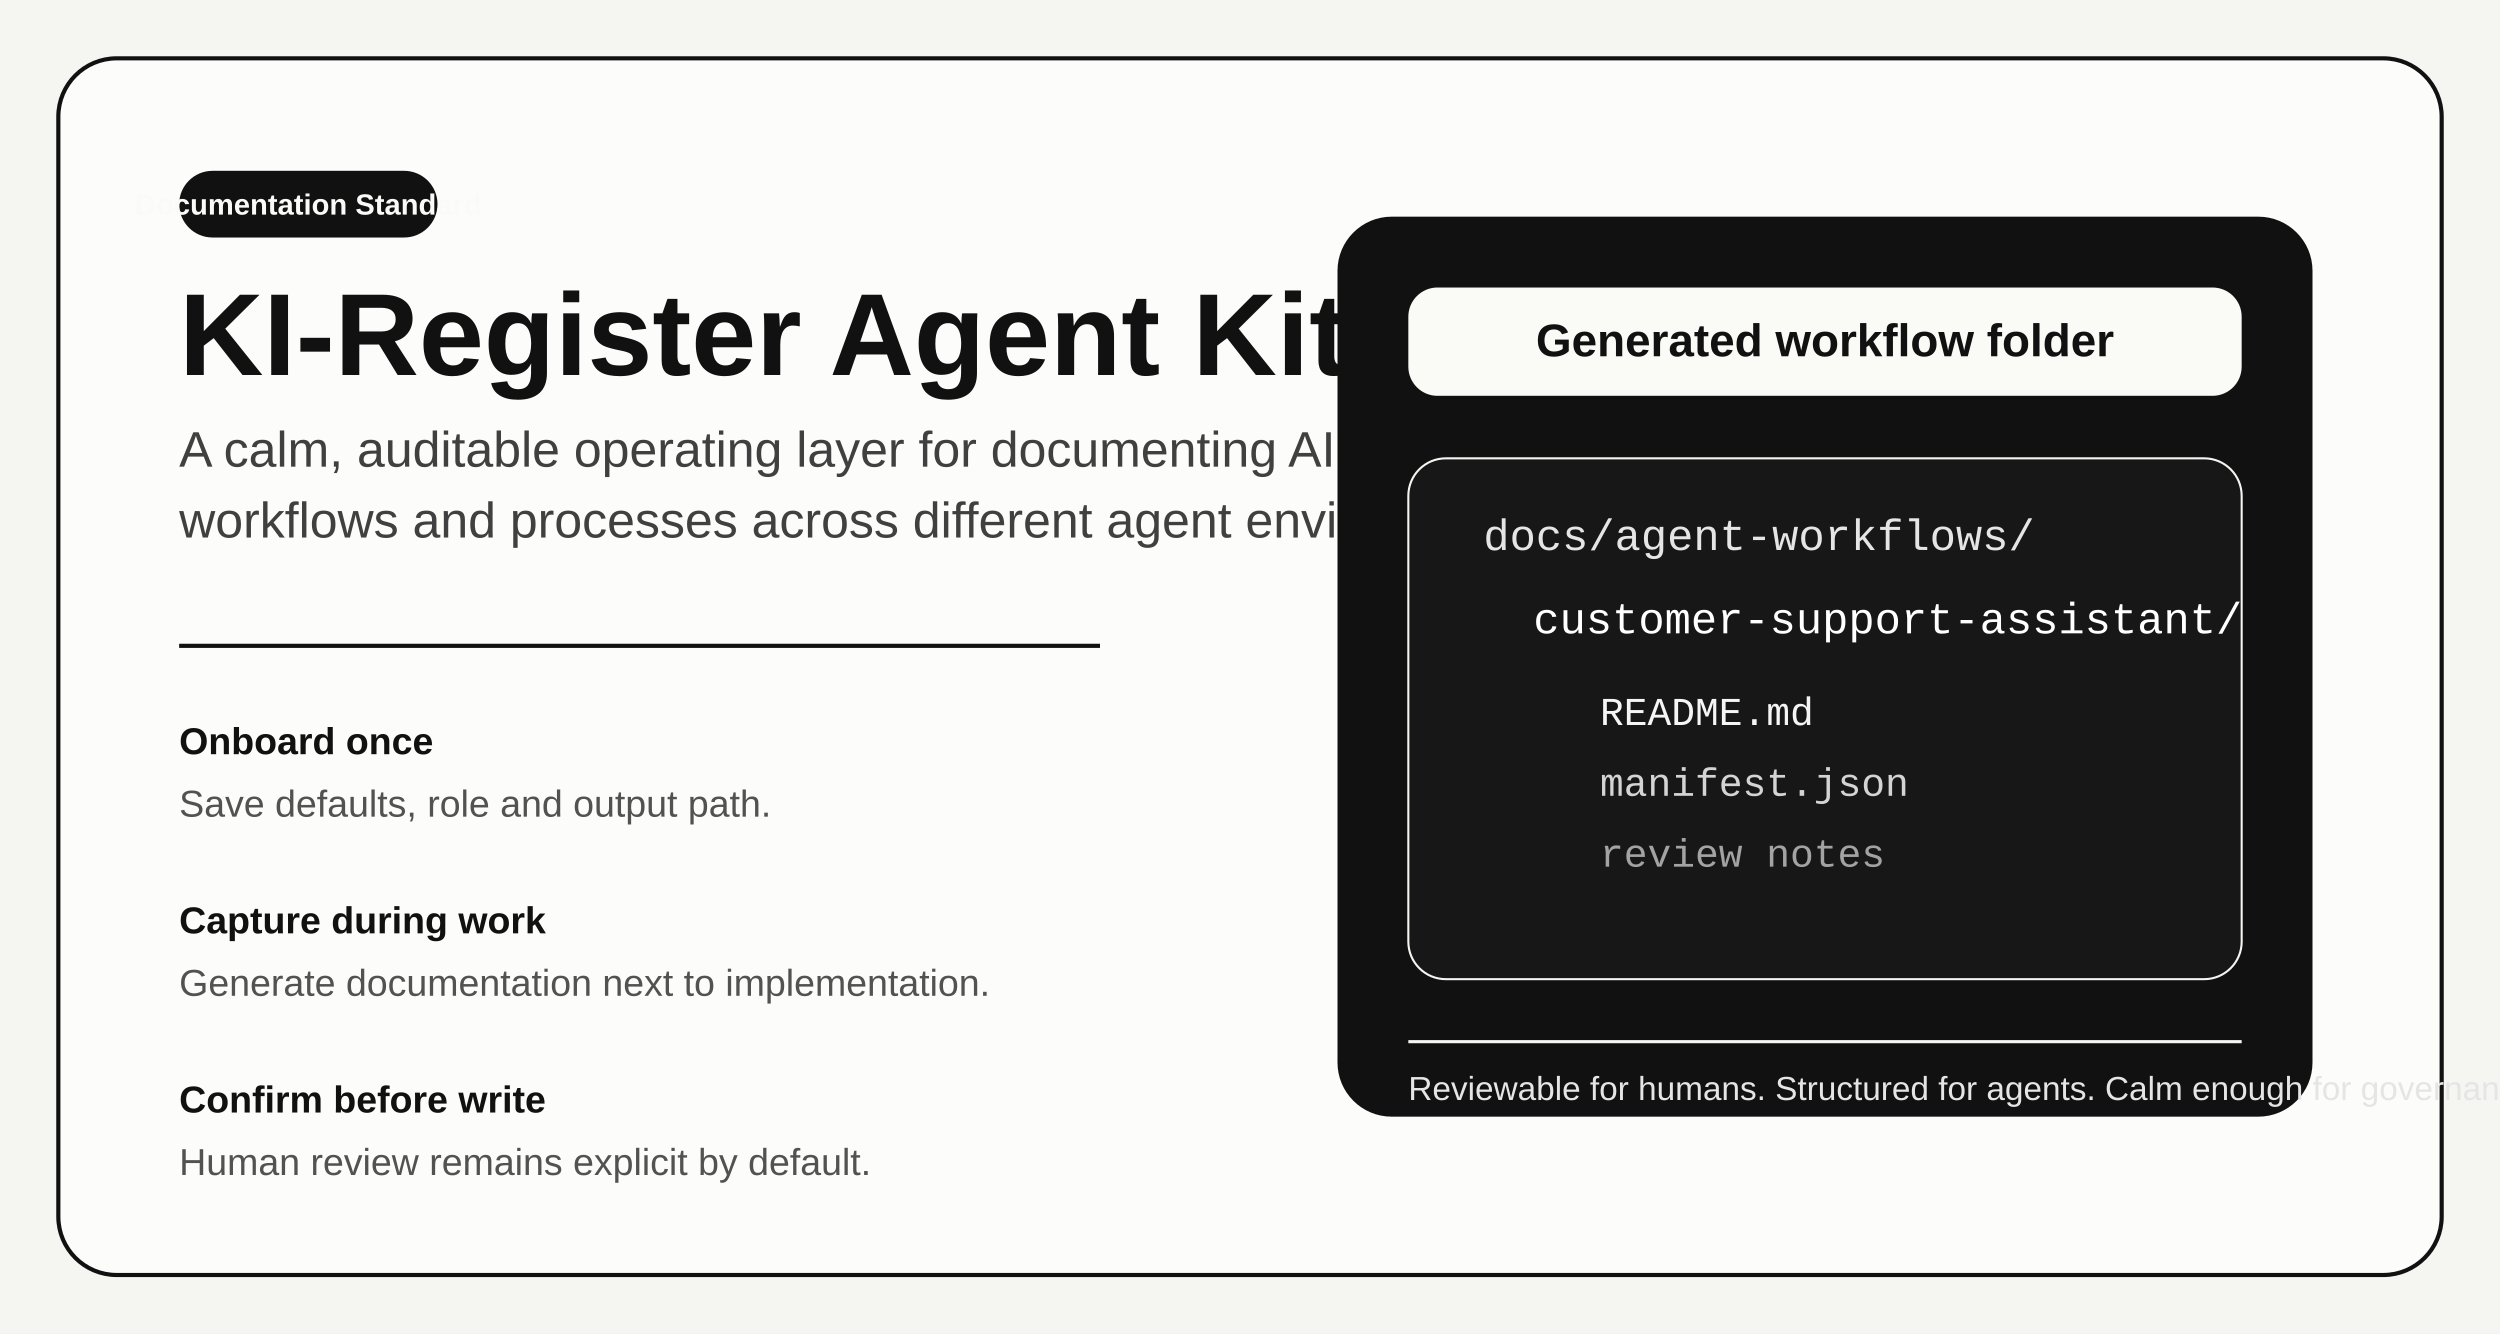
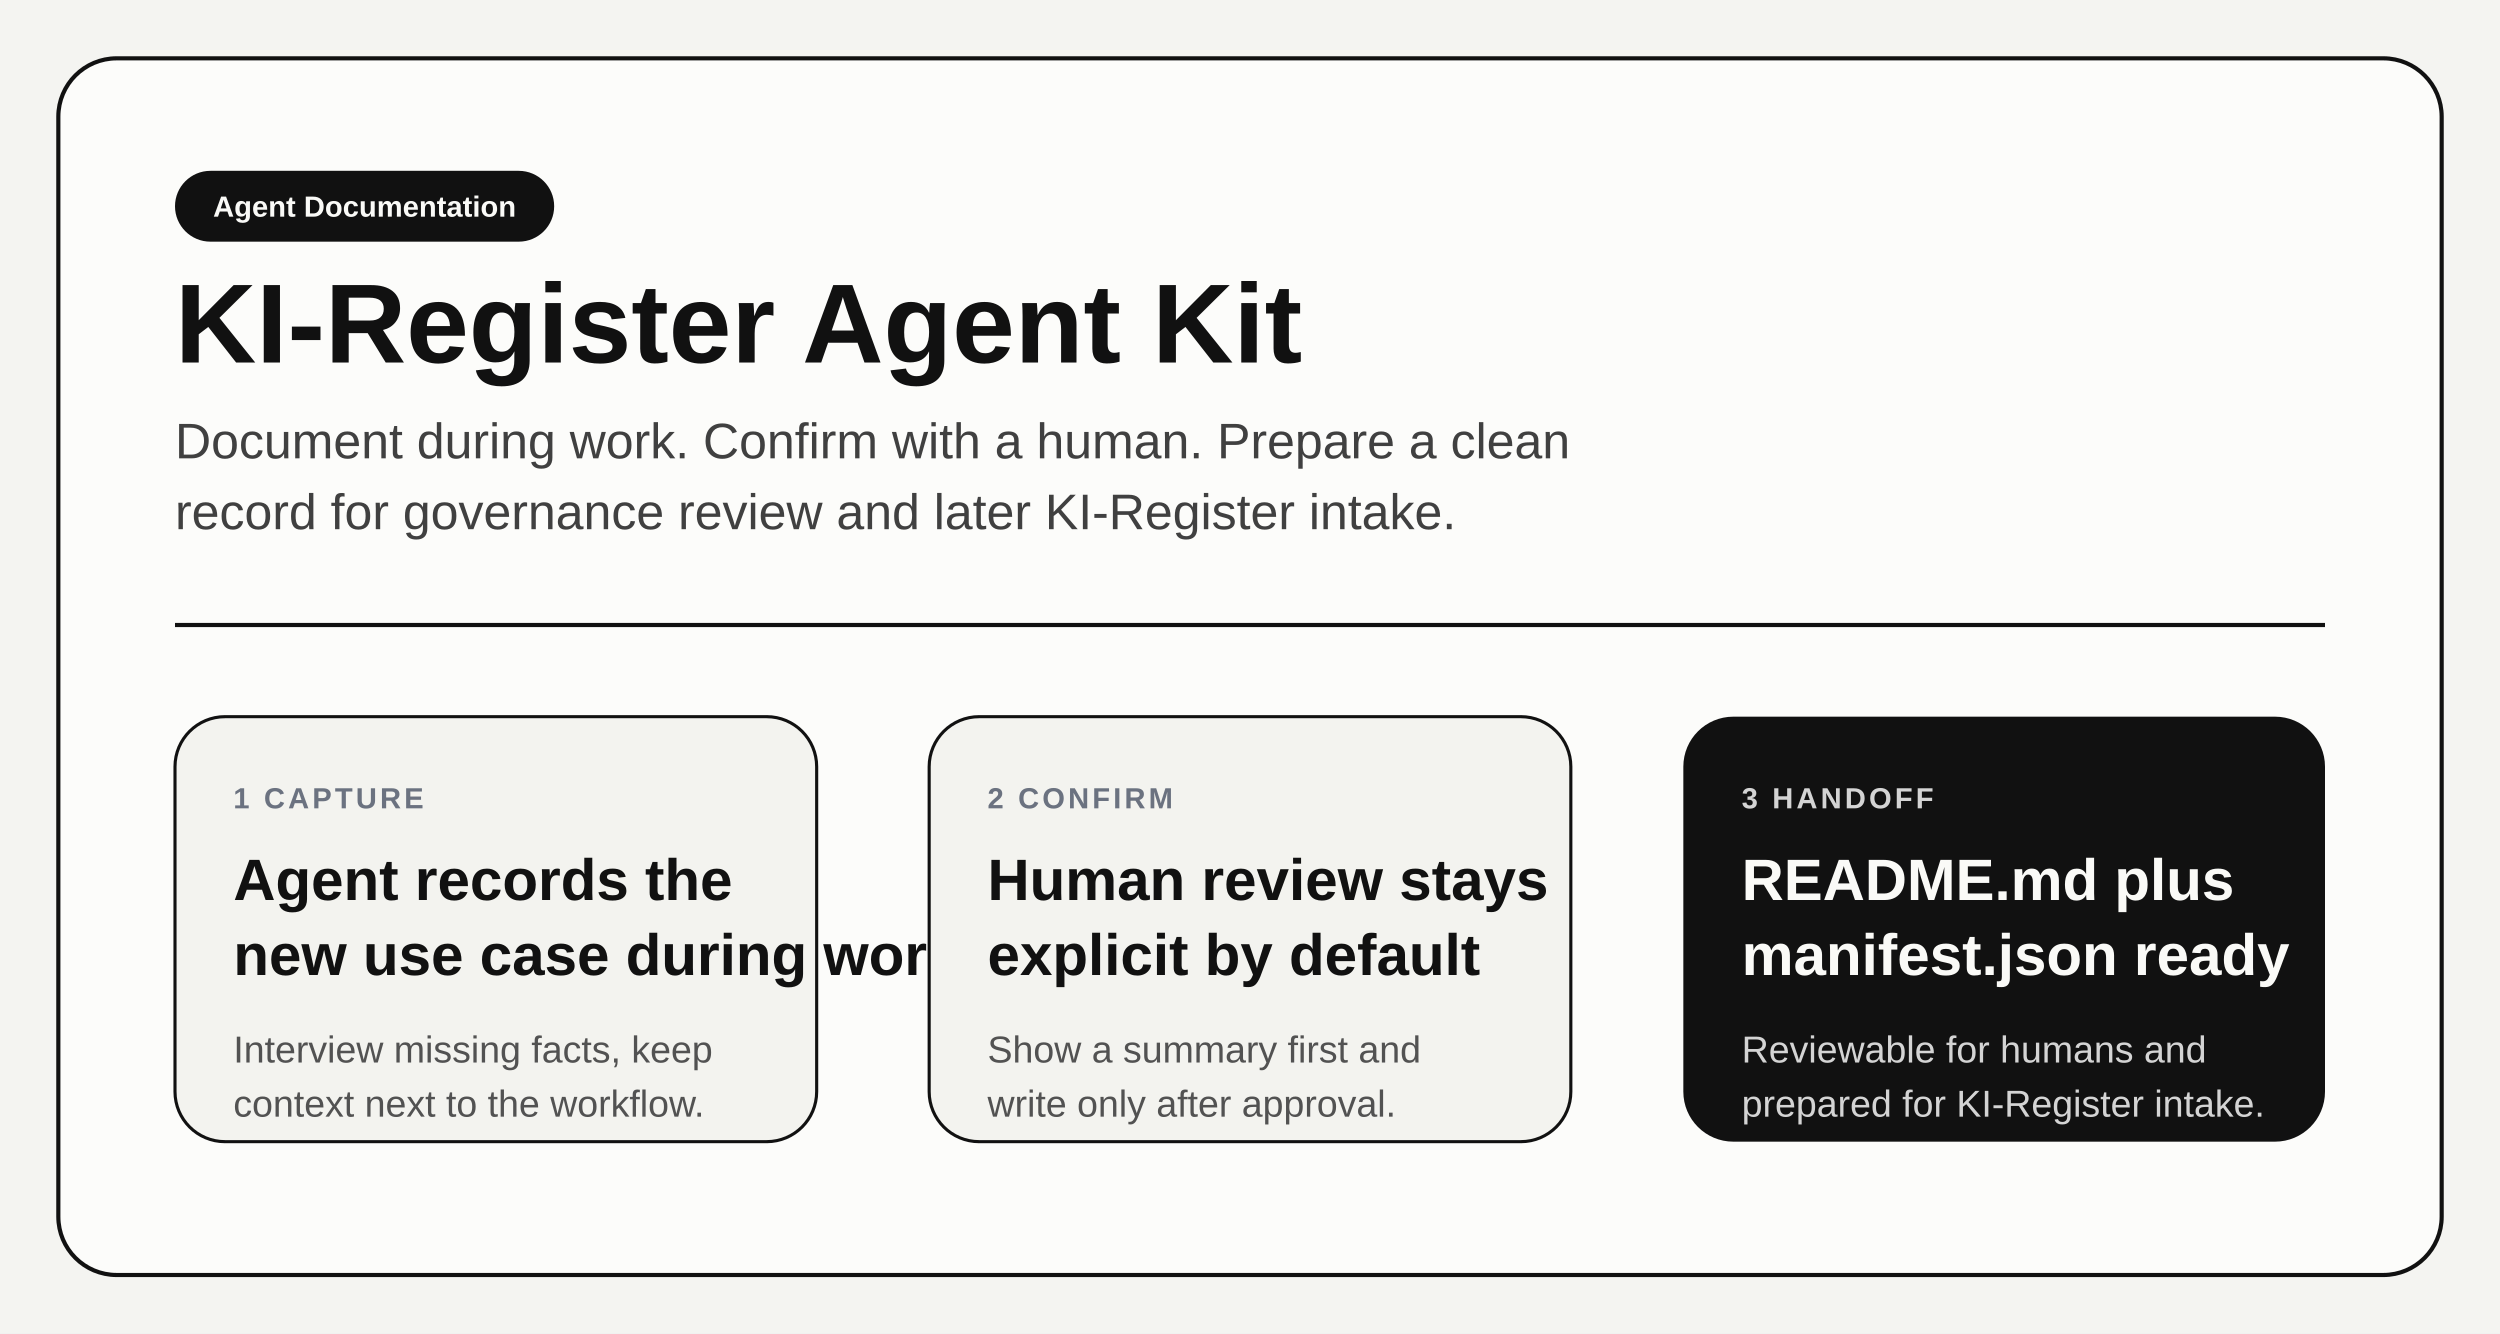
<svg xmlns="http://www.w3.org/2000/svg" width="1200" height="640" viewBox="0 0 1200 640" fill="none" role="img" aria-labelledby="title desc">
-   <rect width="1200" height="640" fill="#F5F5F2" />
+   <rect width="1200" height="640" fill="#F4F4F1" />
  <rect x="28" y="28" width="1144" height="584" rx="28" fill="#FCFCFA" stroke="#111111" stroke-width="2" />
-   <rect x="86" y="82" width="124" height="32" rx="16" fill="#111111" />
-   <text x="148" y="103" text-anchor="middle" fill="#FAFAF7" font-family="Arial, Helvetica, sans-serif" font-size="14" font-weight="700">Documentation Standard</text>
-   <text x="86" y="180" fill="#111111" font-family="Arial, Helvetica, sans-serif" font-size="56" font-weight="700">
+   <rect x="84" y="82" width="182" height="34" rx="17" fill="#111111" />
+   <text x="175" y="104" text-anchor="middle" fill="#FAFAF7" font-family="Arial, Helvetica, sans-serif" font-size="14" font-weight="700">
+     Agent Documentation
+   </text>
+   <text x="84" y="174" fill="#111111" font-family="Arial, Helvetica, sans-serif" font-size="54" font-weight="700">
    KI-Register Agent Kit
  </text>
-   <text x="86" y="224" fill="#404040" font-family="Arial, Helvetica, sans-serif" font-size="24">
-     A calm, auditable operating layer for documenting AI systems,
+   <text x="84" y="220" fill="#404040" font-family="Arial, Helvetica, sans-serif" font-size="24">
+     Document during work. Confirm with a human. Prepare a clean
  </text>
-   <text x="86" y="258" fill="#404040" font-family="Arial, Helvetica, sans-serif" font-size="24">
-     workflows and processes across different agent environments.
+   <text x="84" y="254" fill="#404040" font-family="Arial, Helvetica, sans-serif" font-size="24">
+     record for governance review and later KI-Register intake.
  </text>
-   <line x1="86" y1="310" x2="528" y2="310" stroke="#111111" stroke-width="2" />
-   <text x="86" y="362" fill="#111111" font-family="Arial, Helvetica, sans-serif" font-size="18" font-weight="700">Onboard once</text>
-   <text x="86" y="392" fill="#525252" font-family="Arial, Helvetica, sans-serif" font-size="18">Save defaults, role and output path.</text>
-   <text x="86" y="448" fill="#111111" font-family="Arial, Helvetica, sans-serif" font-size="18" font-weight="700">Capture during work</text>
-   <text x="86" y="478" fill="#525252" font-family="Arial, Helvetica, sans-serif" font-size="18">Generate documentation next to implementation.</text>
-   <text x="86" y="534" fill="#111111" font-family="Arial, Helvetica, sans-serif" font-size="18" font-weight="700">Confirm before write</text>
-   <text x="86" y="564" fill="#525252" font-family="Arial, Helvetica, sans-serif" font-size="18">Human review remains explicit by default.</text>
-   <rect x="642" y="104" width="468" height="432" rx="26" fill="#111111" />
-   <rect x="676" y="138" width="400" height="52" rx="14" fill="#FAFAF7" />
-   <text x="876" y="171" text-anchor="middle" fill="#111111" font-family="Arial, Helvetica, sans-serif" font-size="22" font-weight="700">Generated workflow folder</text>
-   <rect x="676" y="220" width="400" height="250" rx="18" fill="#171717" stroke="#F5F5F2" />
-   <text x="712" y="264" fill="#E5E5E5" font-family="Courier New, monospace" font-size="21">docs/agent-workflows/</text>
-   <text x="736" y="304" fill="#FFFFFF" font-family="Courier New, monospace" font-size="21">customer-support-assistant/</text>
-   <text x="768" y="348" fill="#F5F5F5" font-family="Courier New, monospace" font-size="19">README.md</text>
-   <text x="768" y="382" fill="#D4D4D4" font-family="Courier New, monospace" font-size="19">manifest.json</text>
-   <text x="768" y="416" fill="#A3A3A3" font-family="Courier New, monospace" font-size="19">review notes</text>
-   <line x1="676" y1="500" x2="1076" y2="500" stroke="#F5F5F2" stroke-width="1.5" />
-   <text x="676" y="528" fill="#E5E5E5" font-family="Arial, Helvetica, sans-serif" font-size="16">
-     Reviewable for humans. Structured for agents. Calm enough for governance.
+   <line x1="84" y1="300" x2="1116" y2="300" stroke="#111111" stroke-width="2" />
+   <rect x="84" y="344" width="308" height="204" rx="24" fill="#F3F3EF" stroke="#111111" stroke-width="1.5" />
+   <text x="112" y="388" fill="#6B7280" font-family="Arial, Helvetica, sans-serif" font-size="14" font-weight="700" letter-spacing="1.5">
+     1 CAPTURE
+   </text>
+   <text x="112" y="432" fill="#111111" font-family="Arial, Helvetica, sans-serif" font-size="28" font-weight="700">
+     Agent records the
+   </text>
+   <text x="112" y="468" fill="#111111" font-family="Arial, Helvetica, sans-serif" font-size="28" font-weight="700">
+     new use case during work
+   </text>
+   <text x="112" y="510" fill="#525252" font-family="Arial, Helvetica, sans-serif" font-size="18">
+     Interview missing facts, keep
+   </text>
+   <text x="112" y="536" fill="#525252" font-family="Arial, Helvetica, sans-serif" font-size="18">
+     context next to the workflow.
+   </text>
+   <rect x="446" y="344" width="308" height="204" rx="24" fill="#F3F3EF" stroke="#111111" stroke-width="1.5" />
+   <text x="474" y="388" fill="#6B7280" font-family="Arial, Helvetica, sans-serif" font-size="14" font-weight="700" letter-spacing="1.5">
+     2 CONFIRM
+   </text>
+   <text x="474" y="432" fill="#111111" font-family="Arial, Helvetica, sans-serif" font-size="28" font-weight="700">
+     Human review stays
+   </text>
+   <text x="474" y="468" fill="#111111" font-family="Arial, Helvetica, sans-serif" font-size="28" font-weight="700">
+     explicit by default
+   </text>
+   <text x="474" y="510" fill="#525252" font-family="Arial, Helvetica, sans-serif" font-size="18">
+     Show a summary first and
+   </text>
+   <text x="474" y="536" fill="#525252" font-family="Arial, Helvetica, sans-serif" font-size="18">
+     write only after approval.
+   </text>
+   <rect x="808" y="344" width="308" height="204" rx="24" fill="#111111" />
+   <text x="836" y="388" fill="#D4D4D4" font-family="Arial, Helvetica, sans-serif" font-size="14" font-weight="700" letter-spacing="1.5">
+     3 HANDOFF
+   </text>
+   <text x="836" y="432" fill="#FAFAF7" font-family="Arial, Helvetica, sans-serif" font-size="28" font-weight="700">
+     README.md plus
+   </text>
+   <text x="836" y="468" fill="#FAFAF7" font-family="Arial, Helvetica, sans-serif" font-size="28" font-weight="700">
+     manifest.json ready
+   </text>
+   <text x="836" y="510" fill="#D4D4D4" font-family="Arial, Helvetica, sans-serif" font-size="18">
+     Reviewable for humans and
+   </text>
+   <text x="836" y="536" fill="#D4D4D4" font-family="Arial, Helvetica, sans-serif" font-size="18">
+     prepared for KI-Register intake.
  </text>
</svg>
